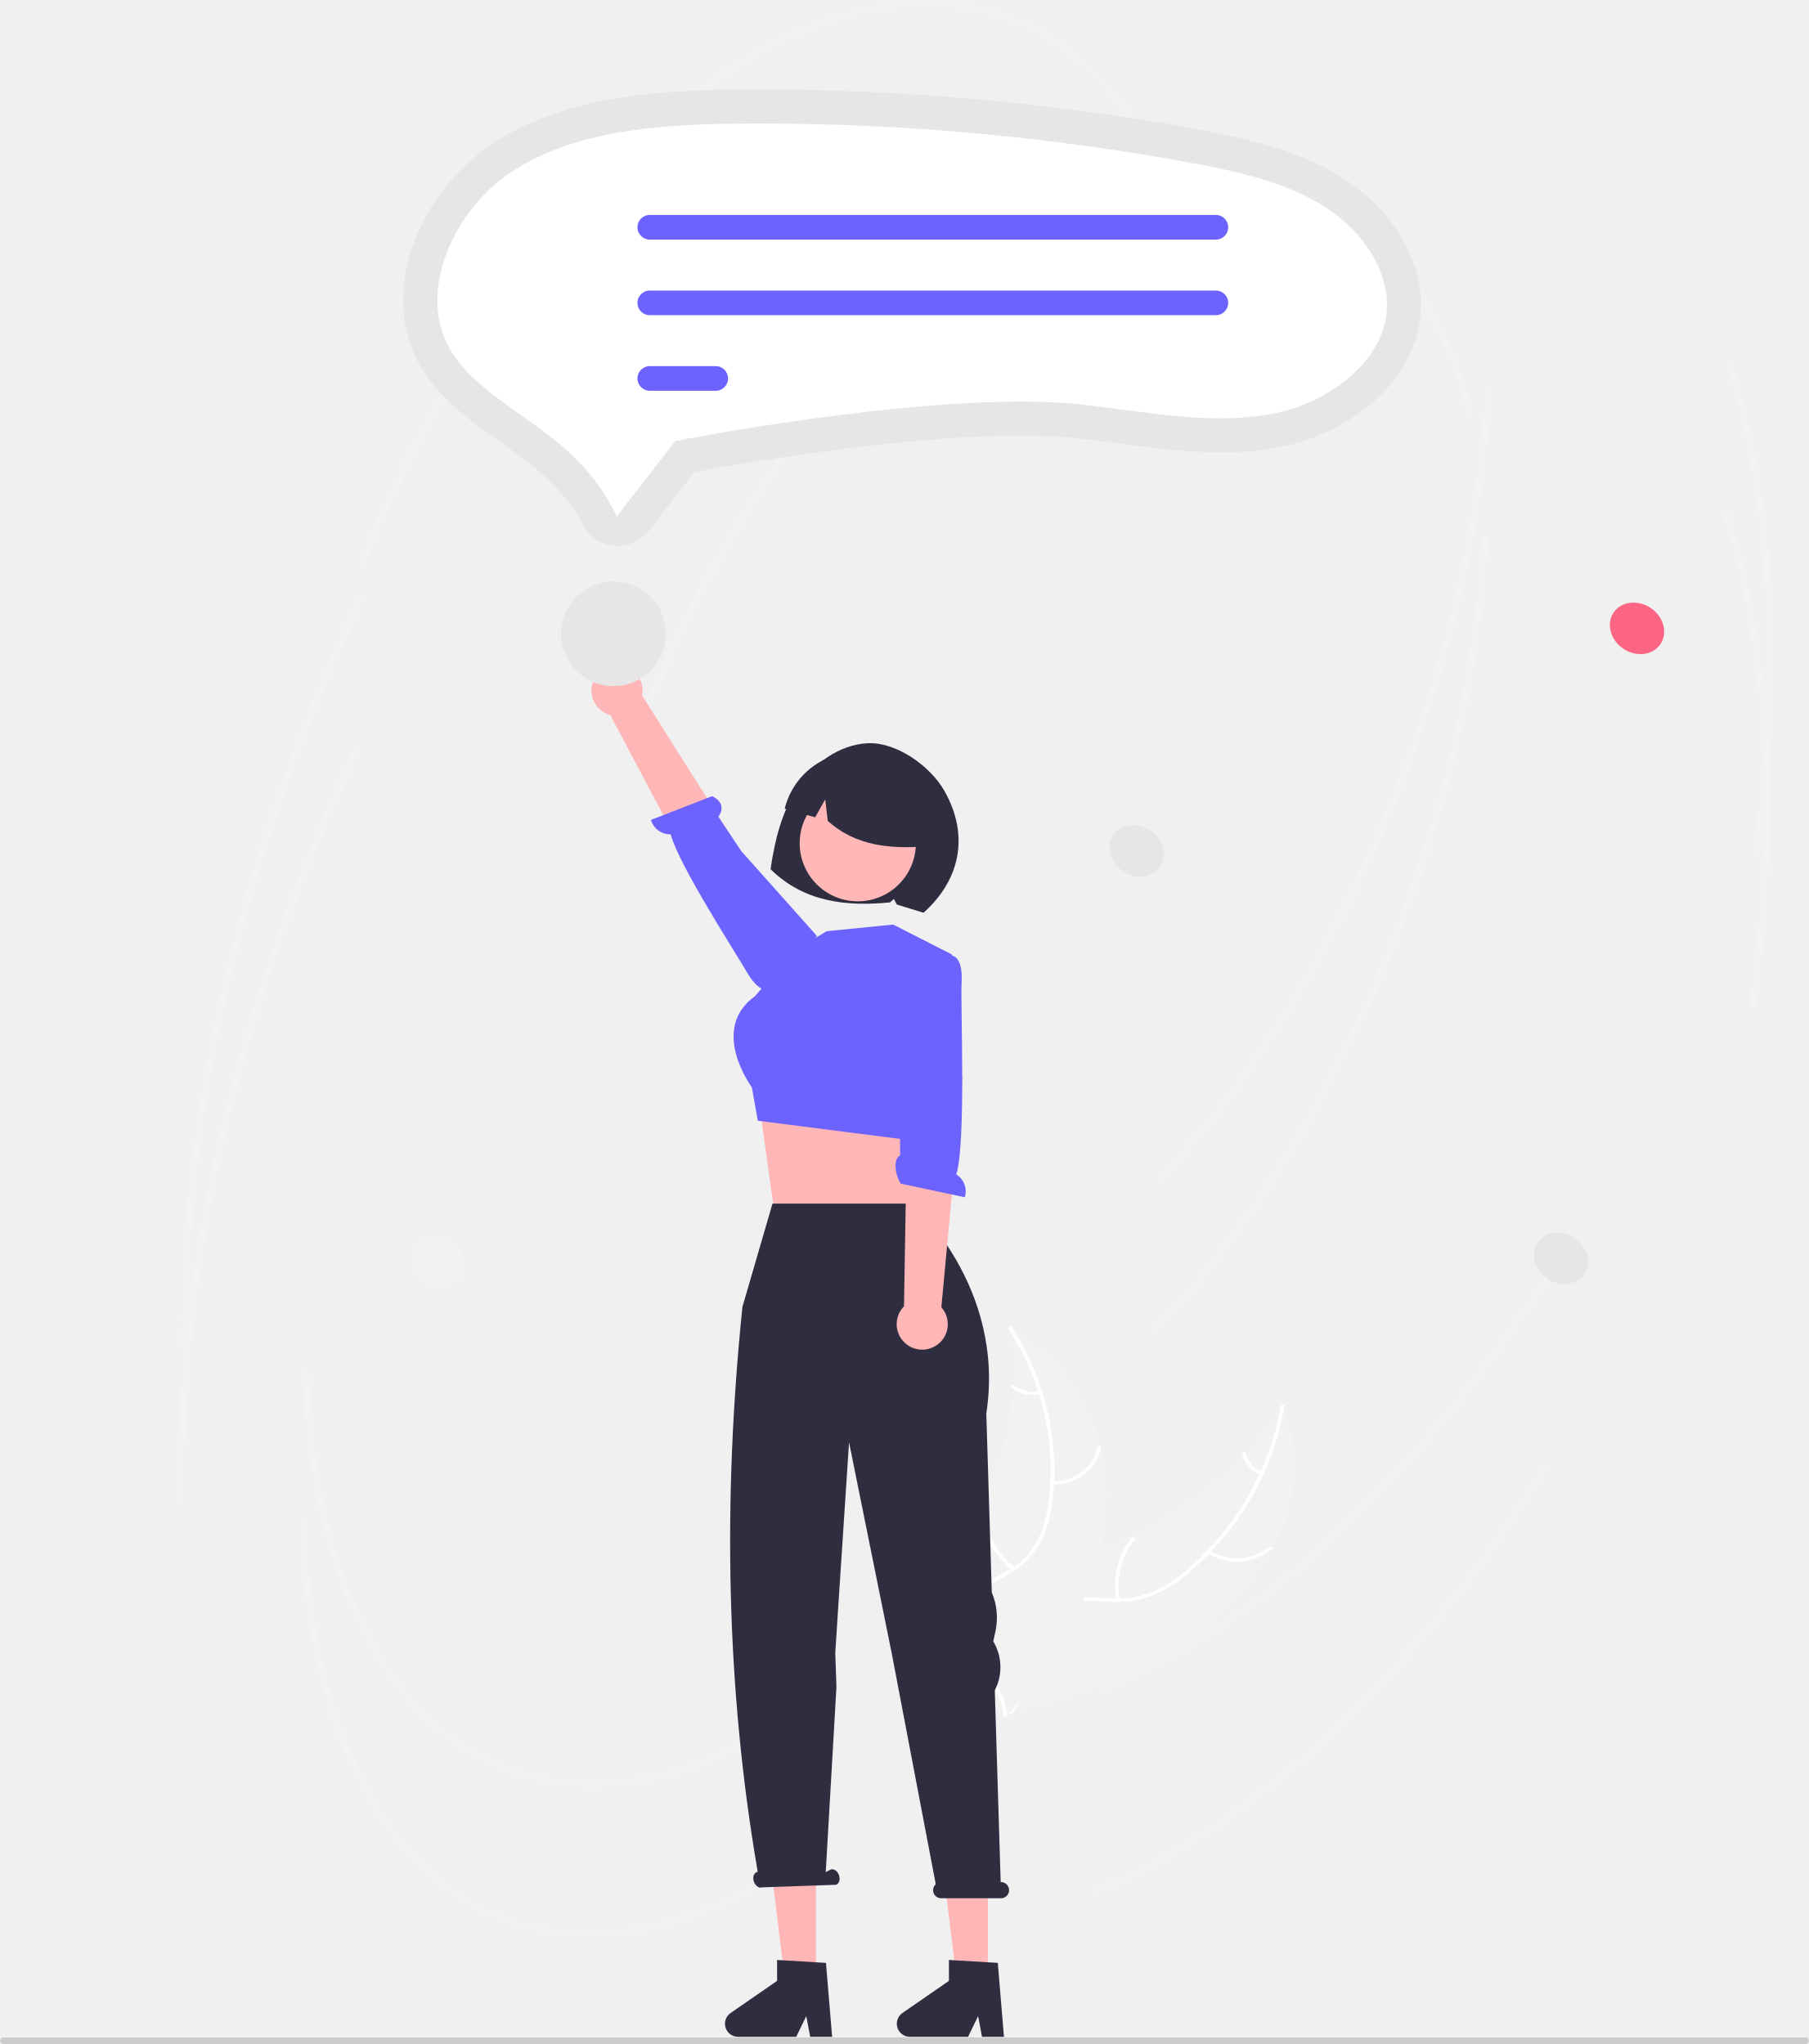
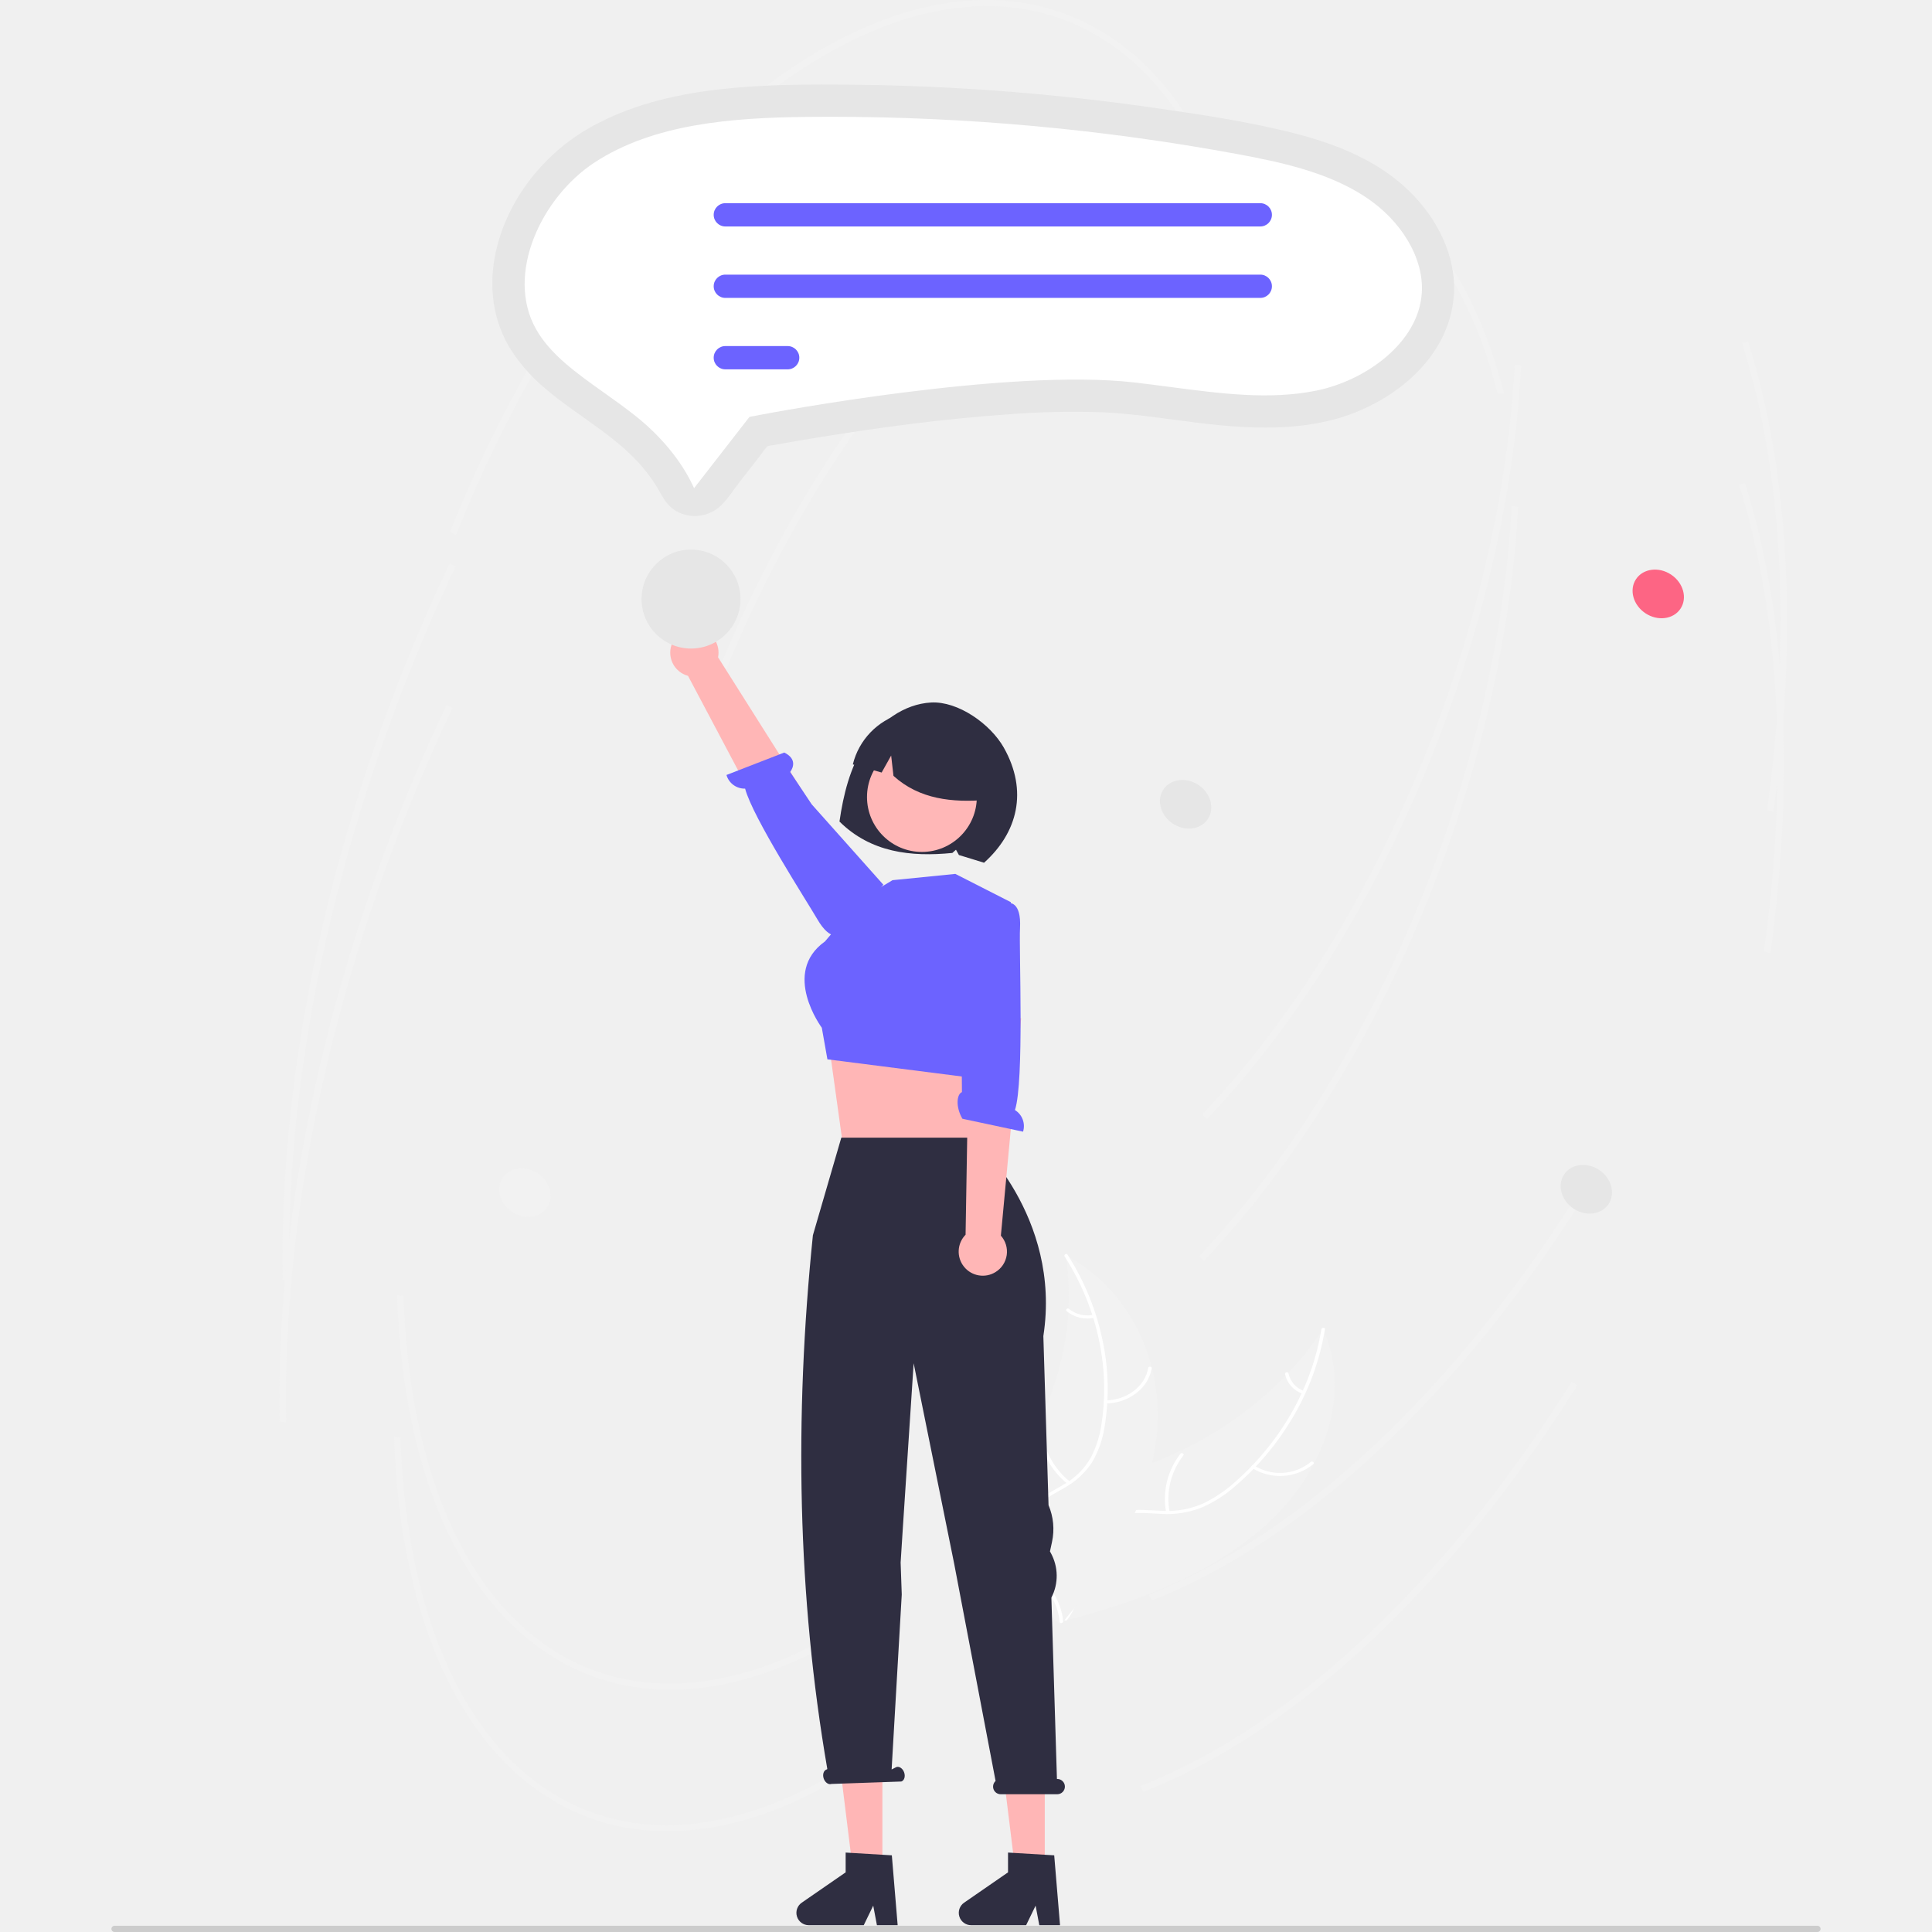
- <svg xmlns="http://www.w3.org/2000/svg" data-name="Layer 1" width="652.675" height="737.697" viewBox="0 0 652.675 737.697">
+ <svg xmlns="http://www.w3.org/2000/svg" data-name="Layer 1" width="100" height="100" viewBox="0 0 652.675 737.697">
  <path d="M716.054,662.011c20.719-19.504,31.402-48.723,20.271-73.439-16.204,24.871-42.88,44.458-73.808,54.195-12.046,3.792-25.899,6.921-32.451,16.486-4.077,5.952-4.374,13.406-2.537,20.146,1.837,6.74,5.619,12.939,9.364,19.054l.021,1.729C666.234,692.723,695.336,681.516,716.054,662.011Z" transform="translate(-273.6623 -81.15133)" fill="#f2f2f2" />
  <path d="M735.702,588.703c-3.493,21.524-14.924,42.218-32.402,57.818a51.441,51.441,0,0,1-12.769,8.707,33.523,33.523,0,0,1-15.297,2.826c-4.945-.157-9.983-.816-14.886.074a18.158,18.158,0,0,0-11.917,7.741c-3.251,4.781-4.33,10.292-5.17,15.713-.933,6.019-1.792,12.283-5.755,17.461-.48.627.668,1.238,1.148.612,6.895-9.008,4.588-20.521,9.24-30.235,2.171-4.533,5.927-8.525,11.543-9.894,4.911-1.197,10.106-.522,15.112-.325a35.978,35.978,0,0,0,15.075-2.28,48.262,48.262,0,0,0,13.107-8.249,103.579,103.579,0,0,0,21.586-25.549A96.834,96.834,0,0,0,737.049,588.728c.121-.744-1.226-.763-1.346-.025Z" transform="translate(-273.6623 -81.15133)" fill="#fff" />
  <path d="M709.289,641.711a20.135,20.135,0,0,0,23.31-1.489c.615-.53-.304-1.385-.92-.855a18.641,18.641,0,0,1-21.687,1.346c-.697-.447-1.397.553-.704.997Z" transform="translate(-273.6623 -81.15133)" fill="#fff" />
  <path d="M677.73,658.422a27.075,27.075,0,0,1,5.272-21.545c.478-.629-.671-1.24-1.148-.612a28.152,28.152,0,0,0-5.434,22.429c.144.744,1.452.467,1.309-.273Z" transform="translate(-273.6623 -81.15133)" fill="#fff" />
  <path d="M729.007,612.26a9.154,9.154,0,0,1-5.875-6.7c-.133-.745-1.441-.467-1.309.273a10.249,10.249,0,0,0,6.481,7.424.761.761,0,0,0,.926-.193.545.545,0,0,0-.222-.804Z" transform="translate(-273.6623 -81.15133)" fill="#fff" />
  <path d="M638.076,560.469c.068.467.135.934.195,1.408a101.684,101.684,0,0,1,.849,18.948c-.015.489-.038.985-.069,1.473a110.234,110.234,0,0,1-12.318,44.092,115.865,115.865,0,0,1-10.038,15.956c-5.258,7.029-11.603,14.287-13.816,22.182a18.145,18.145,0,0,0-.547,2.496l32.155,33.046c.116.043.225.093.341.137l1.214,1.37c.217-.251.437-.515.654-.765.127-.145.246-.297.373-.442.082-.099.164-.198.245-.283.028-.033.055-.066.074-.093.081-.085.145-.172.217-.251q1.846-2.209,3.663-4.448c.009-.006.009-.006.01-.02,9.195-11.394,17.376-23.555,23.172-36.408.174-.387.358-.78.517-1.181a103.131,103.131,0,0,0,6.055-17.878,88.69,88.69,0,0,0,1.765-10.099,73.201,73.201,0,0,0-1.778-26.203c-4.329-17.142-14.921-32.891-31.647-42.326C638.934,560.938,638.513,560.704,638.076,560.469Z" transform="translate(-273.6623 -81.15133)" fill="#f2f2f2" />
  <path d="M637.666,560.898c12.128,19.013,17.342,41.515,14.199,63.113a40.428,40.428,0,0,1-4.161,13.631,27.288,27.288,0,0,1-10.255,10.258c-4.058,2.461-8.536,4.57-11.835,7.845a14.415,14.415,0,0,0-4.151,12.414c.718,5.518,3.675,10.482,6.761,15.25,3.426,5.294,7.082,10.745,7.506,16.952.051.752,1.392.639,1.34-.112-.738-10.799-10.558-18.784-13.576-28.974-1.408-4.755-1.176-9.907,2.359-13.937,3.091-3.524,7.708-5.703,11.841-8.164a29.571,29.571,0,0,0,10.457-9.705,37.744,37.744,0,0,0,4.749-13.442,88.277,88.277,0,0,0-.471-31.69,97.483,97.483,0,0,0-13.671-34.123c-.419-.657-1.508.032-1.092.684Z" transform="translate(-273.6623 -81.15133)" fill="#fff" />
  <path d="M653.313,617.038c8.807-.08,16.321-5.82,17.58-13.381.124-.745-1.202-.947-1.327-.201-1.179,7.083-8.15,12.343-16.383,12.418-.866.008-.732,1.172.129,1.164Z" transform="translate(-273.6623 -81.15133)" fill="#fff" />
  <path d="M639.695,646.887a28.747,28.747,0,0,1-10.722-19.96c-.054-.752-1.395-.639-1.34.112A29.922,29.922,0,0,0,638.839,647.79c.63.519,1.483-.387.856-.903Z" transform="translate(-273.6623 -81.15133)" fill="#fff" />
  <path d="M648.645,583.209a11.295,11.295,0,0,1-9.334-2.276c-.622-.525-1.475.381-.856.903a12.656,12.656,0,0,0,10.32,2.538c.358-.07.639-.295.606-.638a.658.658,0,0,0-.735-.526Z" transform="translate(-273.6623 -81.15133)" fill="#fff" />
  <path d="M563.568,699.199c-40.021,27.363-79.812,34.308-112.042,19.555-41.361-18.932-66.416-71.057-68.74-143.009l2.45.23c2.291,70.95,26.754,122.238,67.114,140.712,31.367,14.357,70.298,7.457,109.623-19.43Z" transform="translate(-273.6623 -81.15133)" fill="#f2f2f2" />
  <path d="M810.887,235.88c-3.941,43.423-15.169,89.211-32.778,133.39-21.775,54.633-51.526,102.754-86.037,139.159l-1.915-1.67c34.344-36.231,63.959-84.139,85.643-138.546,19.597-49.167,31.254-100.332,33.724-147.942l2.447.41Q811.583,228.224,810.887,235.88Z" transform="translate(-273.6623 -81.15133)" fill="#f2f2f2" />
  <path d="M704.571,174.166l-2.379.261c-10.607-41.684-31.168-70.563-59.462-83.514-35.968-16.463-80.443-5.408-125.234,31.13-45.018,36.724-84.872,94.733-112.217,163.343l-2.308-1.056C430.436,215.42,470.493,157.131,515.764,120.203c45.498-37.115,90.881-48.252,127.79-31.357C672.658,102.167,693.757,131.671,704.571,174.166Z" transform="translate(-273.6623 -81.15133)" fill="#f2f2f2" />
  <path d="M836.584,537.075C788.111,614.191,729.304,669.29,670.994,692.223l-1.18-2.163C727.721,667.286,786.184,612.469,834.435,535.705Z" transform="translate(-273.6623 -81.15133)" fill="#f2f2f2" />
  <path d="M911.37,364.301q-1.198,13.201-3.072,26.725l-2.431-.589c9.329-67.283,6.02-128.974-9.573-178.416l2.343-.392C912.237,254.759,916.561,307.108,911.37,364.301Z" transform="translate(-273.6623 -81.15133)" fill="#f2f2f2" />
  <path d="M405.096,297.455c-6.222,13.107-12.139,26.685-17.589,40.358-31.361,78.682-47.253,159.038-45.954,232.383l-2.451-.262c-1.3-73.619,14.638-154.251,46.097-233.178,5.465-13.711,11.4-27.328,17.64-40.472Z" transform="translate(-273.6623 -81.15133)" fill="#f2f2f2" />
  <path d="M562.391,753.263c-40.021,27.363-79.812,34.308-112.042,19.555-41.361-18.932-66.416-71.057-68.74-143.009l2.45.23c2.291,70.95,26.754,122.238,67.114,140.712,31.367,14.357,70.298,7.457,109.623-19.43Z" transform="translate(-273.6623 -81.15133)" fill="#f2f2f2" />
  <path d="M809.711,289.944c-3.941,43.423-15.169,89.211-32.778,133.39-21.775,54.633-51.526,102.754-86.037,139.159l-1.915-1.67c34.344-36.231,63.959-84.139,85.643-138.546,19.597-49.167,31.254-100.332,33.724-147.942l2.447.41Q810.407,282.287,809.711,289.944Z" transform="translate(-273.6623 -81.15133)" fill="#f2f2f2" />
  <path d="M805.394,231.23l-2.379.261c-10.607-41.684-31.168-70.563-59.462-83.514-35.968-16.463-80.443-5.408-125.234,31.13-45.018,36.724-84.872,94.733-112.217,163.343l-2.308-1.056c27.466-68.909,67.523-127.198,112.794-164.127,45.498-37.115,90.881-48.252,127.79-31.357C773.482,159.231,794.581,188.735,805.394,231.23Z" transform="translate(-273.6623 -81.15133)" fill="#f2f2f2" />
  <path d="M833.407,610.138c-48.472,77.116-107.28,132.216-165.59,155.148l-1.18-2.163C724.544,740.35,783.007,685.532,831.258,608.769Z" transform="translate(-273.6623 -81.15133)" fill="#f2f2f2" />
  <path d="M910.193,418.365q-1.198,13.201-3.072,26.725l-2.431-.589c9.329-67.283,6.02-128.974-9.573-178.416l2.343-.392C911.061,308.822,915.384,361.172,910.193,418.365Z" transform="translate(-273.6623 -81.15133)" fill="#f2f2f2" />
  <path d="M403.92,351.519c-6.222,13.107-12.139,26.685-17.589,40.358-31.361,78.682-47.253,159.038-45.954,232.383l-2.451-.262c-1.3-73.619,14.638-154.251,46.097-233.178,5.465-13.711,11.4-27.328,17.64-40.472Z" transform="translate(-273.6623 -81.15133)" fill="#f2f2f2" />
  <ellipse cx="864.324" cy="307.932" rx="8.857" ry="10.195" transform="translate(-144.4767 775.8252) rotate(-56.36398)" fill="#fd6584" />
  <path d="M561.388,365.494c5.673-8.694,14.937-15.526,25.253-16.103,10.317-.577,22.714,8.208,27.806,17.248,9.314,16.535,5.272,32.435-7.556,43.935-1.742-.591-7.824-2.376-9.595-2.946l-1.123-2.028-1.385,1.233c-15.853,1.582-31.167-.18-43.098-11.992C553.173,384.561,555.715,374.188,561.388,365.494Z" transform="translate(-273.6623 -81.15133)" fill="#2f2e41" />
  <polygon points="330.231 400.404 328.357 417.785 329.46 440.578 278.975 434.58 274.231 400.404 280.275 400.463 330.231 400.404" fill="#ffb6b6" />
  <circle cx="309.503" cy="304.328" r="20.964" fill="#ffb7b7" />
  <path d="M559.936,424.43l11.996-7.198,23.993-2.399,21.206,10.799-.213,32.988-13.453,34.214L547.083,485.636l-2.142-12.068s-15.595-20.946,1.2-32.942Z" transform="translate(-273.6623 -81.15133)" fill="#6c63ff" />
  <path d="M575.327,353.642a26.331,26.331,0,0,1,32.316,32.959c-12.768,1.019-25.388-.173-35.337-9.206l-.885-7.749-3.63,6.484q-5.492-1.545-11.001-3.109A26.885,26.885,0,0,1,575.327,353.642Z" transform="translate(-273.6623 -81.15133)" fill="#2f2e41" />
  <path d="M487.935,326.477a9.157,9.157,0,0,0,5.919,12.733l39.058,73.696,15.765-12.168-43.35-68.615a9.207,9.207,0,0,0-17.392-5.647Z" transform="translate(-273.6623 -81.15133)" fill="#ffb6b6" />
  <path d="M552.005,437.809s-3.619,3.21-8.766-5.654c-4.121-7.096-24.671-38.87-27.581-49.885a7.194,7.194,0,0,1-7.118-5.208l22.074-8.568c4.799,2.399,3.467,5.725,2.25,7.445l8.221,12.331,27.346,30.688-13.768,16.576Z" transform="translate(-273.6623 -81.15133)" fill="#6c63ff" />
  <path d="M925.147,818.849H274.853a1.191,1.191,0,0,1,0-2.381H925.147a1.191,1.191,0,0,1,0,2.381Z" transform="translate(-273.6623 -81.15133)" fill="#ccc" />
  <path d="M769.462,154.332c-11.737-11.569-27.41-17.954-43.128-22.039-17.792-4.624-36.19-7.348-54.367-9.961q-28.414-4.085-57.054-6.302-28.601-2.205-57.306-2.525c-17.052-.191-34.218-.197-51.186,1.695-15.982,1.782-31.926,5.358-46.335,12.698a76.616,76.616,0,0,0-31.103,28.468c-6.896,11.367-10.996,24.992-9.57,38.354a47.036,47.036,0,0,0,6.012,18.678A64.802,64.802,0,0,0,439.976,230.032c11.906,10.053,26.14,17.402,36.382,29.35a58.095,58.095,0,0,1,7.047,10.172c1.487,2.754,3.16,5.125,5.926,6.732A14.396,14.396,0,0,0,505.268,275.175c3.191-2.504,5.482-6.364,7.951-9.541l8.609-11.079a17.414,17.414,0,0,1,2.152-2.77c.58-.48-.377-.057-.187-.177.104-.066.288-.029.402-.076a9.347,9.347,0,0,1,1.755-.326q9.429-1.734,18.899-3.243c23.31-3.761,46.771-6.864,70.33-8.536a327.163,327.163,0,0,1,36.506-.871c15.744.644,31.27,3.77,46.956,5.119,16.888,1.452,34.628,1.251,50.541-5.261,12.737-5.212,24.564-13.981,31.46-26.093a43.887,43.887,0,0,0,5.672-18.701C787.156,178.694,779.898,164.618,769.462,154.332Z" transform="translate(-273.6623 -81.15133)" fill="#e6e6e6" />
  <path d="M548.221,125.74q-4.505,0-9.005.048c-28.804.306-58.572,2.634-81.162,17.481-20.051,13.179-34.104,42.533-22.211,63.585,5.461,9.667,15.355,16.703,25.831,24.152,4.106,2.92,8.352,5.94,12.421,9.192,8.889,7.104,17.26,16.637,22.076,27.357l21.151-27.219,3.996-.765c3.845-.736,94.712-17.966,143.105-12.372,4.45.515,8.949,1.107,13.3,1.679,19.66,2.587,38.229,5.028,56.055,1.423,18.611-3.766,39.046-18.139,40.262-37.36.833-13.159-7.728-27.594-21.809-36.776-14.238-9.284-31.995-13.117-48.963-16.247A856.345,856.345,0,0,0,548.221,125.74Z" transform="translate(-273.6623 -81.15133)" fill="#fff" />
  <path d="M712.369,167.623H508.106a4.444,4.444,0,0,1,0-8.889H712.369a4.444,4.444,0,0,1,0,8.889Z" transform="translate(-273.6623 -81.15133)" fill="#6c63ff" />
  <path d="M712.369,194.902H508.106a4.444,4.444,0,1,1,0-8.889H712.369a4.444,4.444,0,0,1,0,8.889Z" transform="translate(-273.6623 -81.15133)" fill="#6c63ff" />
  <path d="M531.91,222.181H508.106a4.444,4.444,0,0,1,0-8.889H531.91a4.444,4.444,0,0,1,0,8.889Z" transform="translate(-273.6623 -81.15133)" fill="#6c63ff" />
  <circle cx="221.342" cy="228.743" r="18.89" fill="#e6e6e6" />
  <ellipse cx="431.556" cy="536.534" rx="8.857" ry="10.195" transform="translate(-527.8556 517.49) rotate(-56.36398)" fill="#f2f2f2" />
  <ellipse cx="836.855" cy="535.248" rx="8.857" ry="10.195" transform="translate(-345.9873 854.3582) rotate(-56.36398)" fill="#e6e6e6" />
  <ellipse cx="683.855" cy="388.248" rx="8.857" ry="10.195" transform="translate(-291.85 661.4) rotate(-56.36398)" fill="#e6e6e6" />
  <polygon points="356.417 715.978 345.379 715.978 340.127 673.404 356.417 673.404 356.417 715.978" fill="#ffb6b6" />
  <path d="M635.905,816.253h-7.916l-1.413-7.473-3.619,7.473H601.964a4.719,4.719,0,0,1-2.682-8.603l16.765-11.579V788.517l17.634,1.053Z" transform="translate(-273.6623 -81.15133)" fill="#2f2e41" />
  <polygon points="294.417 715.978 283.379 715.978 278.127 673.404 294.417 673.404 294.417 715.978" fill="#ffb6b6" />
  <path d="M573.905,816.253h-7.916l-1.413-7.473-3.619,7.473H539.964a4.719,4.719,0,0,1-2.682-8.603l16.765-11.579V788.517l17.634,1.053Z" transform="translate(-273.6623 -81.15133)" fill="#2f2e41" />
  <path d="M634.842,760.415h-.12l-2.123-69.223a18.101,18.101,0,0,0-.237-17.105l-.304-.55.788-3.653a23.267,23.267,0,0,0-1.33-14.003l-1.98-64.573c7.075-45.851-26.642-75.754-26.642-75.754H552.385L541.542,552.811c-7.169,69.841-5.868,137.898,5.508,203.834l-.31.157c-1.117.385-1.596,1.932-1.07,3.455s1.857,2.445,2.974,2.059l26.674-.928c1.117-.385,1.596-1.932,1.07-3.455-.526-1.523-1.857-2.445-2.974-2.059l-1.814.917,3.868-66.798-.429-12.201.884-13.842,4.089-62.261,15.476,76.563,15.808,82.933a2.908,2.908,0,0,0,1.961,5.063h21.585a2.917,2.917,0,1,0,0-5.834Z" transform="translate(-273.6623 -81.15133)" fill="#2f2e41" />
  <path d="M611.287,566.861a9.157,9.157,0,0,0,2.031-13.894l7.736-83.047L601.198,471.453l-1.361,81.15a9.207,9.207,0,0,0,11.45,14.257Z" transform="translate(-273.6623 -81.15133)" fill="#ffb6b6" />
  <path d="M616.395,425.963s4.787-.7,4.232,9.534c-.444,8.194,1.666,58.697-1.939,69.504a7.194,7.194,0,0,1,3.098,8.258l-23.158-4.936c-2.698-4.637-2.139-9.399-.178-10.17l-.115-14.82-5.118-48.851,19.71-8.074Z" transform="translate(-273.6623 -81.15133)" fill="#6c63ff" />
</svg>
